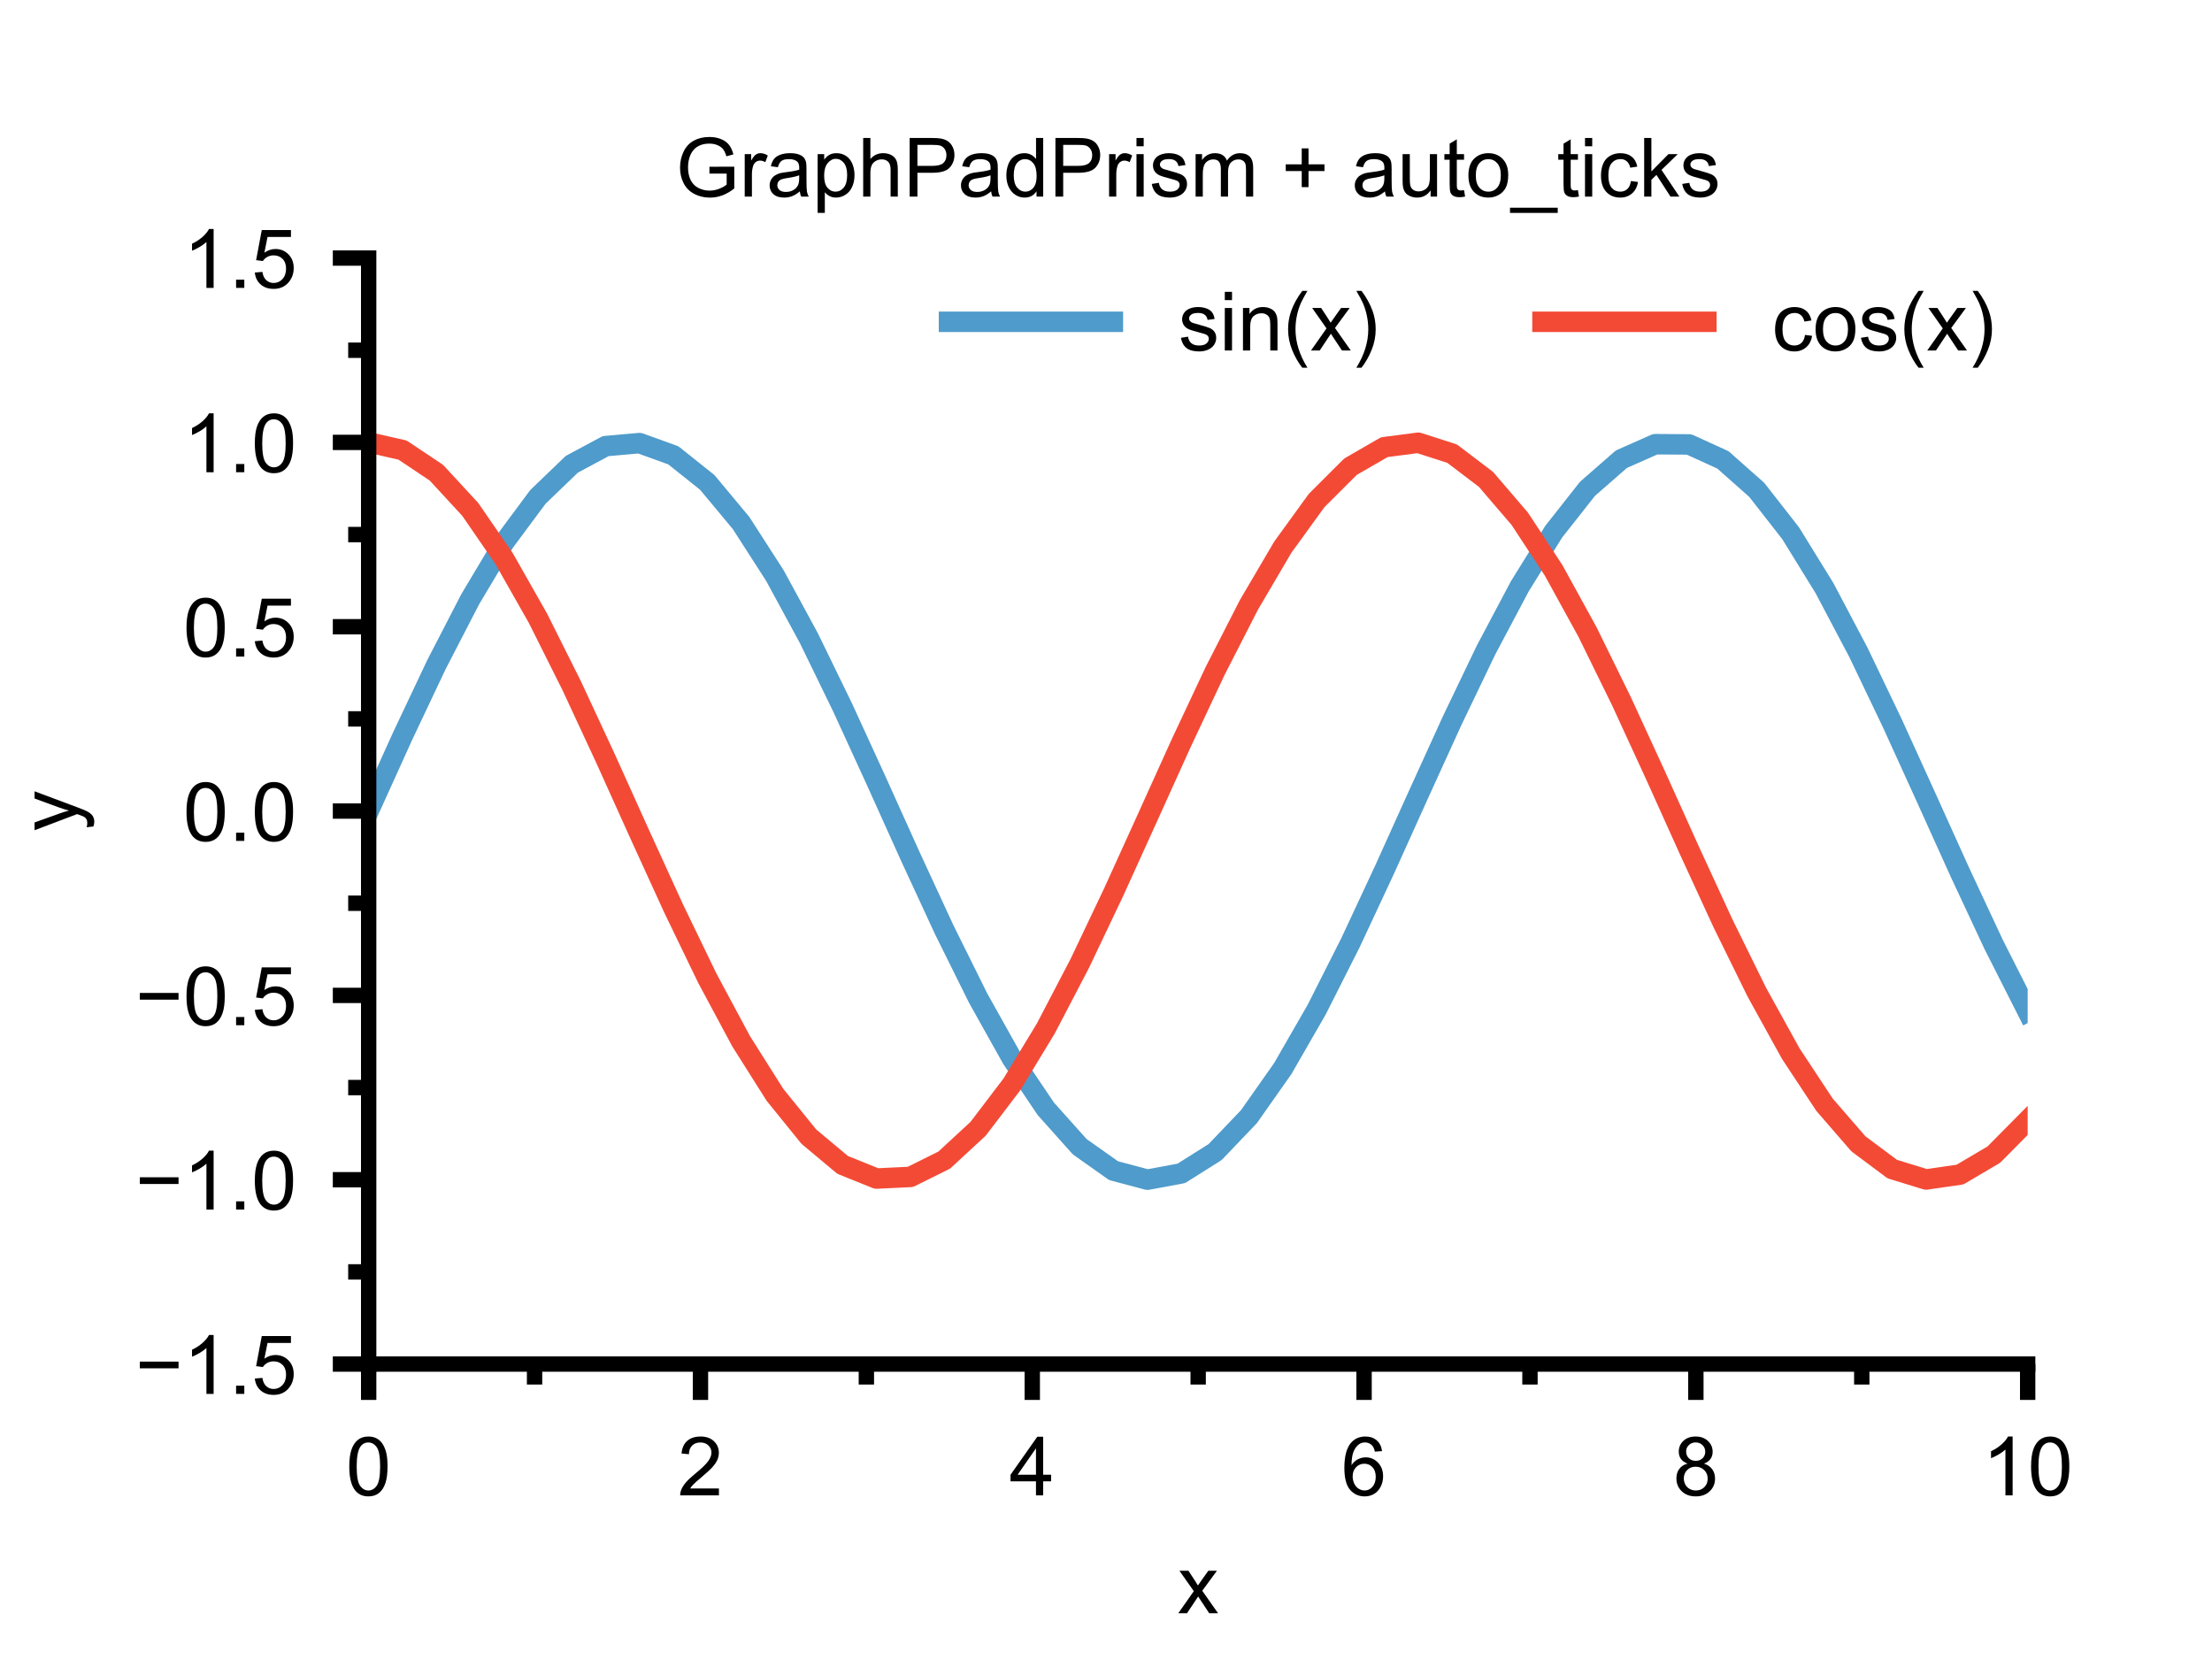
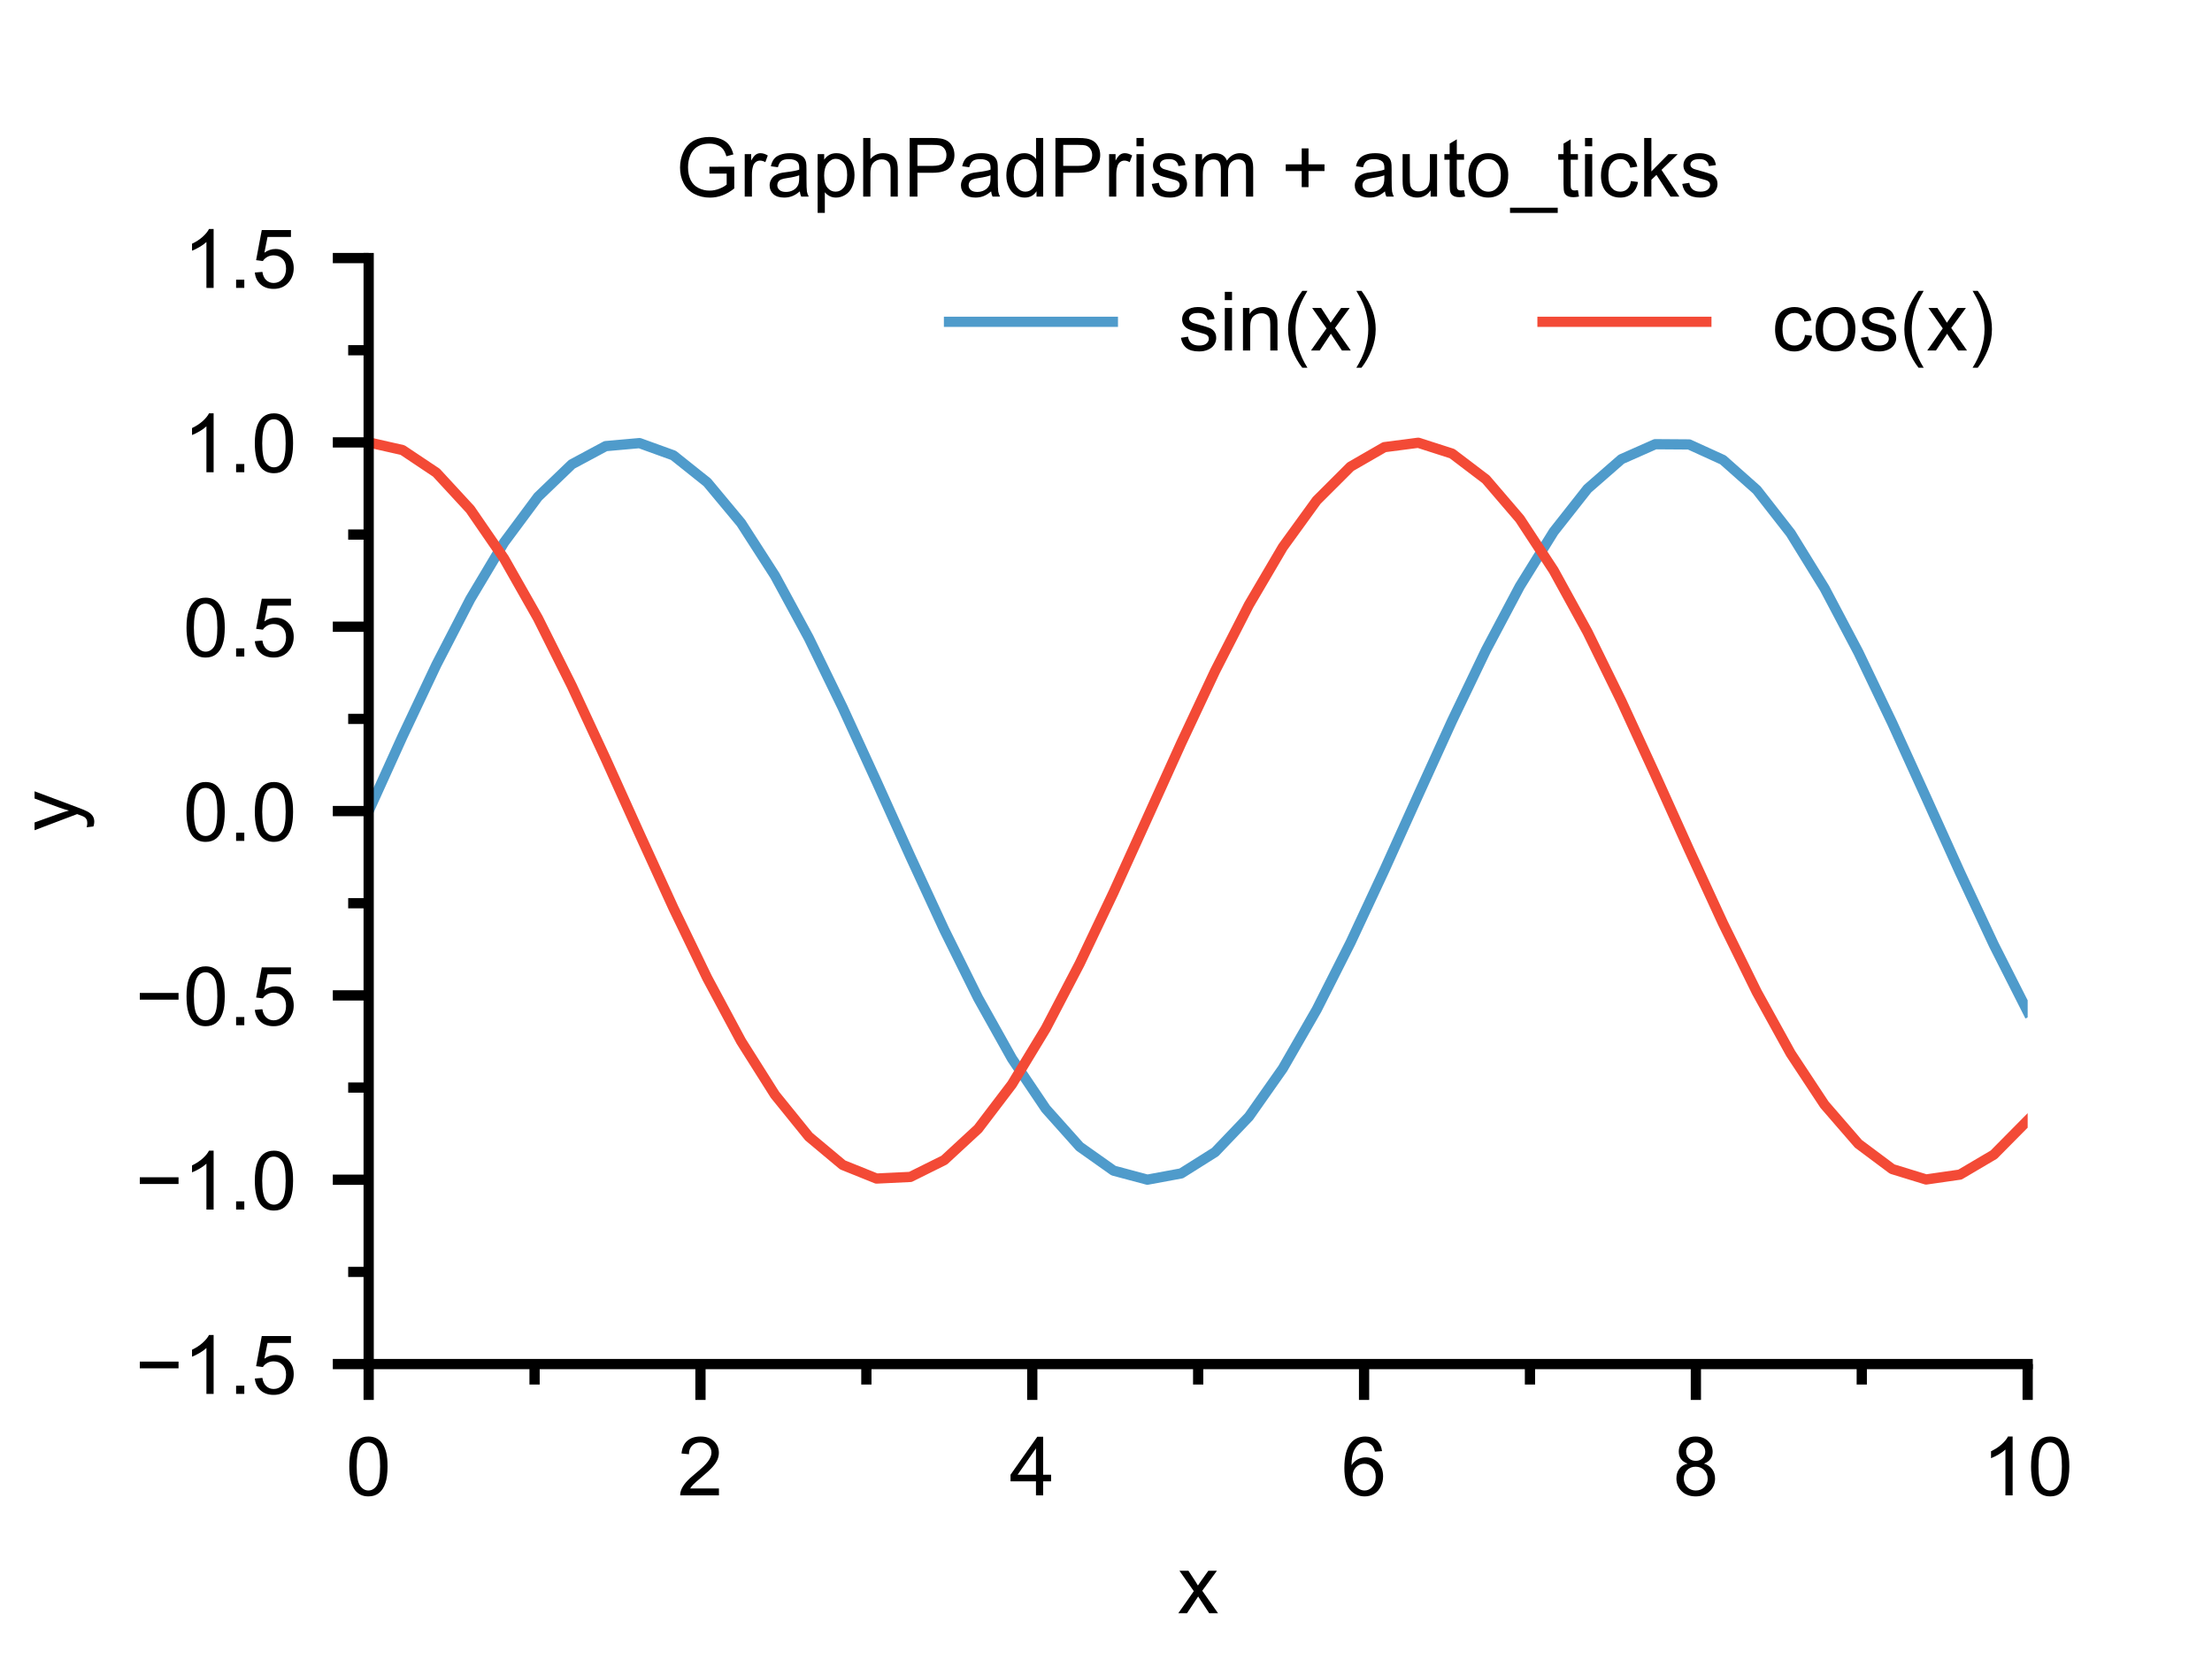
<svg xmlns="http://www.w3.org/2000/svg" xmlns:xlink="http://www.w3.org/1999/xlink" width="216pt" height="162pt" viewBox="0 0 216 162" version="1.1">
  <defs>
    <style type="text/css">*{stroke-linejoin: round; stroke-linecap: butt}</style>
  </defs>
  <g id="figure_1">
    <g id="patch_1">
      <path d="M 0 162  L 216 162  L 216 0  L 0 0  z " style="fill: #ffffff" />
    </g>
    <g id="axes_1">
      <g id="patch_2">
        <path d="M 36 133.2  L 198 133.2  L 198 25.2  L 36 25.2  z " style="fill: #ffffff" />
      </g>
      <g id="matplotlib.axis_1">
        <g id="xtick_1">
          <g id="line2d_1">
            <defs>
-               <path id="m456893bece" d="M 0 0  L 0 3.5  " style="stroke: #000000; stroke-width: 1.5" />
-             </defs>
-             <g>
-               <use xlink:href="#m456893bece" x="36" y="133.2" style="stroke: #000000; stroke-width: 1.5" />
+               <path id="m6d79fe782b" d="M 0 0  L 0 3.5  " style="stroke: #000000" />
+             </defs>
+             <g>
+               <use xlink:href="#m6d79fe782b" x="36" y="133.2" style="stroke: #000000" />
            </g>
          </g>
          <g id="text_1">
            <g transform="translate(33.77562 146.0242) scale(0.08 -0.08)">
              <defs>
                <path id="ArialMT-13" d="M 266 2259  Q 266 3072 433 3567  Q 600 4063 929 4331  Q 1259 4600 1759 4600  Q 2128 4600 2406 4451  Q 2684 4303 2865 4023  Q 3047 3744 3150 3342  Q 3253 2941 3253 2259  Q 3253 1453 3087 958  Q 2922 463 2592 192  Q 2263 -78 1759 -78  Q 1097 -78 719 397  Q 266 969 266 2259  z M 844 2259  Q 844 1131 1108 757  Q 1372 384 1759 384  Q 2147 384 2411 759  Q 2675 1134 2675 2259  Q 2675 3391 2411 3762  Q 2147 4134 1753 4134  Q 1366 4134 1134 3806  Q 844 3388 844 2259  z " transform="scale(0.015625)" />
              </defs>
              <use xlink:href="#ArialMT-13" />
            </g>
          </g>
        </g>
        <g id="xtick_2">
          <g id="line2d_2">
            <g>
-               <use xlink:href="#m456893bece" x="68.4" y="133.2" style="stroke: #000000; stroke-width: 1.5" />
+               <use xlink:href="#m6d79fe782b" x="68.4" y="133.2" style="stroke: #000000" />
            </g>
          </g>
          <g id="text_2">
            <g transform="translate(66.17562 146.0242) scale(0.08 -0.08)">
              <defs>
                <path id="ArialMT-15" d="M 3222 541  L 3222 0  L 194 0  Q 188 203 259 391  Q 375 700 629 1000  Q 884 1300 1366 1694  Q 2113 2306 2375 2664  Q 2638 3022 2638 3341  Q 2638 3675 2398 3904  Q 2159 4134 1775 4134  Q 1369 4134 1125 3890  Q 881 3647 878 3216  L 300 3275  Q 359 3922 746 4261  Q 1134 4600 1788 4600  Q 2447 4600 2831 4234  Q 3216 3869 3216 3328  Q 3216 3053 3103 2787  Q 2991 2522 2730 2228  Q 2469 1934 1863 1422  Q 1356 997 1212 845  Q 1069 694 975 541  L 3222 541  z " transform="scale(0.015625)" />
              </defs>
              <use xlink:href="#ArialMT-15" />
            </g>
          </g>
        </g>
        <g id="xtick_3">
          <g id="line2d_3">
            <g>
-               <use xlink:href="#m456893bece" x="100.8" y="133.2" style="stroke: #000000; stroke-width: 1.5" />
+               <use xlink:href="#m6d79fe782b" x="100.8" y="133.2" style="stroke: #000000" />
            </g>
          </g>
          <g id="text_3">
            <g transform="translate(98.57563 146.0242) scale(0.08 -0.08)">
              <defs>
                <path id="ArialMT-17" d="M 2069 0  L 2069 1097  L 81 1097  L 81 1613  L 2172 4581  L 2631 4581  L 2631 1613  L 3250 1613  L 3250 1097  L 2631 1097  L 2631 0  L 2069 0  z M 2069 1613  L 2069 3678  L 634 1613  L 2069 1613  z " transform="scale(0.015625)" />
              </defs>
              <use xlink:href="#ArialMT-17" />
            </g>
          </g>
        </g>
        <g id="xtick_4">
          <g id="line2d_4">
            <g>
-               <use xlink:href="#m456893bece" x="133.2" y="133.2" style="stroke: #000000; stroke-width: 1.5" />
+               <use xlink:href="#m6d79fe782b" x="133.2" y="133.2" style="stroke: #000000" />
            </g>
          </g>
          <g id="text_4">
            <g transform="translate(130.9756 146.0242) scale(0.08 -0.08)">
              <defs>
                <path id="ArialMT-19" d="M 3184 3459  L 2625 3416  Q 2550 3747 2413 3897  Q 2184 4138 1850 4138  Q 1581 4138 1378 3988  Q 1113 3794 959 3422  Q 806 3050 800 2363  Q 1003 2672 1297 2822  Q 1591 2972 1913 2972  Q 2475 2972 2870 2558  Q 3266 2144 3266 1488  Q 3266 1056 3080 686  Q 2894 316 2569 119  Q 2244 -78 1831 -78  Q 1128 -78 684 439  Q 241 956 241 2144  Q 241 3472 731 4075  Q 1159 4600 1884 4600  Q 2425 4600 2770 4297  Q 3116 3994 3184 3459  z M 888 1484  Q 888 1194 1011 928  Q 1134 663 1356 523  Q 1578 384 1822 384  Q 2178 384 2434 671  Q 2691 959 2691 1453  Q 2691 1928 2437 2201  Q 2184 2475 1800 2475  Q 1419 2475 1153 2201  Q 888 1928 888 1484  z " transform="scale(0.015625)" />
              </defs>
              <use xlink:href="#ArialMT-19" />
            </g>
          </g>
        </g>
        <g id="xtick_5">
          <g id="line2d_5">
            <g>
-               <use xlink:href="#m456893bece" x="165.6" y="133.2" style="stroke: #000000; stroke-width: 1.5" />
+               <use xlink:href="#m6d79fe782b" x="165.6" y="133.2" style="stroke: #000000" />
            </g>
          </g>
          <g id="text_5">
            <g transform="translate(163.3756 146.0242) scale(0.08 -0.08)">
              <defs>
                <path id="ArialMT-1b" d="M 1131 2484  Q 781 2613 612 2850  Q 444 3088 444 3419  Q 444 3919 803 4259  Q 1163 4600 1759 4600  Q 2359 4600 2725 4251  Q 3091 3903 3091 3403  Q 3091 3084 2923 2848  Q 2756 2613 2416 2484  Q 2838 2347 3058 2040  Q 3278 1734 3278 1309  Q 3278 722 2862 322  Q 2447 -78 1769 -78  Q 1091 -78 675 323  Q 259 725 259 1325  Q 259 1772 486 2073  Q 713 2375 1131 2484  z M 1019 3438  Q 1019 3113 1228 2906  Q 1438 2700 1772 2700  Q 2097 2700 2305 2904  Q 2513 3109 2513 3406  Q 2513 3716 2298 3927  Q 2084 4138 1766 4138  Q 1444 4138 1231 3931  Q 1019 3725 1019 3438  z M 838 1322  Q 838 1081 952 856  Q 1066 631 1291 507  Q 1516 384 1775 384  Q 2178 384 2440 643  Q 2703 903 2703 1303  Q 2703 1709 2433 1975  Q 2163 2241 1756 2241  Q 1359 2241 1098 1978  Q 838 1716 838 1322  z " transform="scale(0.015625)" />
              </defs>
              <use xlink:href="#ArialMT-1b" />
            </g>
          </g>
        </g>
        <g id="xtick_6">
          <g id="line2d_6">
            <g>
-               <use xlink:href="#m456893bece" x="198" y="133.2" style="stroke: #000000; stroke-width: 1.5" />
+               <use xlink:href="#m6d79fe782b" x="198" y="133.2" style="stroke: #000000" />
            </g>
          </g>
          <g id="text_6">
            <g transform="translate(193.5513 146.0242) scale(0.08 -0.08)">
              <defs>
                <path id="ArialMT-14" d="M 2384 0  L 1822 0  L 1822 3584  Q 1619 3391 1289 3197  Q 959 3003 697 2906  L 697 3450  Q 1169 3672 1522 3987  Q 1875 4303 2022 4600  L 2384 4600  L 2384 0  z " transform="scale(0.015625)" />
              </defs>
              <use xlink:href="#ArialMT-14" />
              <use xlink:href="#ArialMT-13" transform="translate(55.60938 0)" />
            </g>
          </g>
        </g>
        <g id="xtick_7">
          <g id="line2d_7">
            <defs>
-               <path id="mcbd5d54184" d="M 0 0  L 0 2  " style="stroke: #000000; stroke-width: 1.5" />
-             </defs>
-             <g>
-               <use xlink:href="#mcbd5d54184" x="52.2" y="133.2" style="stroke: #000000; stroke-width: 1.5" />
+               <path id="m981d4df445" d="M 0 0  L 0 2  " style="stroke: #000000" />
+             </defs>
+             <g>
+               <use xlink:href="#m981d4df445" x="52.2" y="133.2" style="stroke: #000000" />
            </g>
          </g>
        </g>
        <g id="xtick_8">
          <g id="line2d_8">
            <g>
-               <use xlink:href="#mcbd5d54184" x="84.6" y="133.2" style="stroke: #000000; stroke-width: 1.5" />
+               <use xlink:href="#m981d4df445" x="84.6" y="133.2" style="stroke: #000000" />
            </g>
          </g>
        </g>
        <g id="xtick_9">
          <g id="line2d_9">
            <g>
-               <use xlink:href="#mcbd5d54184" x="117" y="133.2" style="stroke: #000000; stroke-width: 1.5" />
+               <use xlink:href="#m981d4df445" x="117" y="133.2" style="stroke: #000000" />
            </g>
          </g>
        </g>
        <g id="xtick_10">
          <g id="line2d_10">
            <g>
-               <use xlink:href="#mcbd5d54184" x="149.4" y="133.2" style="stroke: #000000; stroke-width: 1.5" />
+               <use xlink:href="#m981d4df445" x="149.4" y="133.2" style="stroke: #000000" />
            </g>
          </g>
        </g>
        <g id="xtick_11">
          <g id="line2d_11">
            <g>
-               <use xlink:href="#mcbd5d54184" x="181.8" y="133.2" style="stroke: #000000; stroke-width: 1.5" />
+               <use xlink:href="#m981d4df445" x="181.8" y="133.2" style="stroke: #000000" />
            </g>
          </g>
        </g>
        <g id="text_7">
          <g transform="translate(115 157.532) scale(0.08 -0.08)">
            <defs>
              <path id="ArialMT-5b" d="M 47 0  L 1259 1725  L 138 3319  L 841 3319  L 1350 2541  Q 1494 2319 1581 2169  Q 1719 2375 1834 2534  L 2394 3319  L 3066 3319  L 1919 1756  L 3153 0  L 2463 0  L 1781 1031  L 1600 1309  L 728 0  L 47 0  z " transform="scale(0.015625)" />
            </defs>
            <use xlink:href="#ArialMT-5b" />
          </g>
        </g>
      </g>
      <g id="matplotlib.axis_2">
        <g id="ytick_1">
          <g id="line2d_12">
            <defs>
-               <path id="m64a13358a8" d="M 0 0  L -3.5 0  " style="stroke: #000000; stroke-width: 1.5" />
-             </defs>
-             <g>
-               <use xlink:href="#m64a13358a8" x="36" y="133.2" style="stroke: #000000; stroke-width: 1.5" />
+               <path id="m93458c67e1" d="M 0 0  L -3.5 0  " style="stroke: #000000" />
+             </defs>
+             <g>
+               <use xlink:href="#m93458c67e1" x="36" y="133.2" style="stroke: #000000" />
            </g>
          </g>
          <g id="text_8">
            <g transform="translate(13.2075 136.1121) scale(0.08 -0.08)">
              <defs>
                <path id="ArialMT-ed" d="M 3381 1997  L 356 1997  L 356 2522  L 3381 2522  L 3381 1997  z " transform="scale(0.015625)" />
                <path id="ArialMT-11" d="M 581 0  L 581 641  L 1222 641  L 1222 0  L 581 0  z " transform="scale(0.015625)" />
                <path id="ArialMT-18" d="M 266 1200  L 856 1250  Q 922 819 1161 601  Q 1400 384 1738 384  Q 2144 384 2425 690  Q 2706 997 2706 1503  Q 2706 1984 2436 2262  Q 2166 2541 1728 2541  Q 1456 2541 1237 2417  Q 1019 2294 894 2097  L 366 2166  L 809 4519  L 3088 4519  L 3088 3981  L 1259 3981  L 1013 2750  Q 1425 3038 1878 3038  Q 2478 3038 2890 2622  Q 3303 2206 3303 1553  Q 3303 931 2941 478  Q 2500 -78 1738 -78  Q 1113 -78 717 272  Q 322 622 266 1200  z " transform="scale(0.015625)" />
              </defs>
              <use xlink:href="#ArialMT-ed" />
              <use xlink:href="#ArialMT-14" transform="translate(58.40625 0)" />
              <use xlink:href="#ArialMT-11" transform="translate(114.0156 0)" />
              <use xlink:href="#ArialMT-18" transform="translate(141.7969 0)" />
            </g>
          </g>
        </g>
        <g id="ytick_2">
          <g id="line2d_13">
            <g>
-               <use xlink:href="#m64a13358a8" x="36" y="115.2" style="stroke: #000000; stroke-width: 1.5" />
+               <use xlink:href="#m93458c67e1" x="36" y="115.2" style="stroke: #000000" />
            </g>
          </g>
          <g id="text_9">
            <g transform="translate(13.2075 118.1121) scale(0.08 -0.08)">
              <use xlink:href="#ArialMT-ed" />
              <use xlink:href="#ArialMT-14" transform="translate(58.40625 0)" />
              <use xlink:href="#ArialMT-11" transform="translate(114.0156 0)" />
              <use xlink:href="#ArialMT-13" transform="translate(141.7969 0)" />
            </g>
          </g>
        </g>
        <g id="ytick_3">
          <g id="line2d_14">
            <g>
-               <use xlink:href="#m64a13358a8" x="36" y="97.2" style="stroke: #000000; stroke-width: 1.5" />
+               <use xlink:href="#m93458c67e1" x="36" y="97.2" style="stroke: #000000" />
            </g>
          </g>
          <g id="text_10">
            <g transform="translate(13.2075 100.1121) scale(0.08 -0.08)">
              <use xlink:href="#ArialMT-ed" />
              <use xlink:href="#ArialMT-13" transform="translate(58.40625 0)" />
              <use xlink:href="#ArialMT-11" transform="translate(114.0156 0)" />
              <use xlink:href="#ArialMT-18" transform="translate(141.7969 0)" />
            </g>
          </g>
        </g>
        <g id="ytick_4">
          <g id="line2d_15">
            <g>
-               <use xlink:href="#m64a13358a8" x="36" y="79.2" style="stroke: #000000; stroke-width: 1.5" />
+               <use xlink:href="#m93458c67e1" x="36" y="79.2" style="stroke: #000000" />
            </g>
          </g>
          <g id="text_11">
            <g transform="translate(17.88 82.11211) scale(0.08 -0.08)">
              <use xlink:href="#ArialMT-13" />
              <use xlink:href="#ArialMT-11" transform="translate(55.60938 0)" />
              <use xlink:href="#ArialMT-13" transform="translate(83.39062 0)" />
            </g>
          </g>
        </g>
        <g id="ytick_5">
          <g id="line2d_16">
            <g>
-               <use xlink:href="#m64a13358a8" x="36" y="61.2" style="stroke: #000000; stroke-width: 1.5" />
+               <use xlink:href="#m93458c67e1" x="36" y="61.2" style="stroke: #000000" />
            </g>
          </g>
          <g id="text_12">
            <g transform="translate(17.88 64.11211) scale(0.08 -0.08)">
              <use xlink:href="#ArialMT-13" />
              <use xlink:href="#ArialMT-11" transform="translate(55.60938 0)" />
              <use xlink:href="#ArialMT-18" transform="translate(83.39062 0)" />
            </g>
          </g>
        </g>
        <g id="ytick_6">
          <g id="line2d_17">
            <g>
-               <use xlink:href="#m64a13358a8" x="36" y="43.2" style="stroke: #000000; stroke-width: 1.5" />
+               <use xlink:href="#m93458c67e1" x="36" y="43.2" style="stroke: #000000" />
            </g>
          </g>
          <g id="text_13">
            <g transform="translate(17.88 46.11211) scale(0.08 -0.08)">
              <use xlink:href="#ArialMT-14" />
              <use xlink:href="#ArialMT-11" transform="translate(55.60938 0)" />
              <use xlink:href="#ArialMT-13" transform="translate(83.39062 0)" />
            </g>
          </g>
        </g>
        <g id="ytick_7">
          <g id="line2d_18">
            <g>
-               <use xlink:href="#m64a13358a8" x="36" y="25.2" style="stroke: #000000; stroke-width: 1.5" />
+               <use xlink:href="#m93458c67e1" x="36" y="25.2" style="stroke: #000000" />
            </g>
          </g>
          <g id="text_14">
            <g transform="translate(17.88 28.11211) scale(0.08 -0.08)">
              <use xlink:href="#ArialMT-14" />
              <use xlink:href="#ArialMT-11" transform="translate(55.60938 0)" />
              <use xlink:href="#ArialMT-18" transform="translate(83.39062 0)" />
            </g>
          </g>
        </g>
        <g id="ytick_8">
          <g id="line2d_19">
            <defs>
-               <path id="ma8d4366d4d" d="M 0 0  L -2 0  " style="stroke: #000000; stroke-width: 1.5" />
-             </defs>
-             <g>
-               <use xlink:href="#ma8d4366d4d" x="36" y="124.2" style="stroke: #000000; stroke-width: 1.5" />
+               <path id="m6bd791e11c" d="M 0 0  L -2 0  " style="stroke: #000000" />
+             </defs>
+             <g>
+               <use xlink:href="#m6bd791e11c" x="36" y="124.2" style="stroke: #000000" />
            </g>
          </g>
        </g>
        <g id="ytick_9">
          <g id="line2d_20">
            <g>
-               <use xlink:href="#ma8d4366d4d" x="36" y="106.2" style="stroke: #000000; stroke-width: 1.5" />
+               <use xlink:href="#m6bd791e11c" x="36" y="106.2" style="stroke: #000000" />
            </g>
          </g>
        </g>
        <g id="ytick_10">
          <g id="line2d_21">
            <g>
-               <use xlink:href="#ma8d4366d4d" x="36" y="88.2" style="stroke: #000000; stroke-width: 1.5" />
+               <use xlink:href="#m6bd791e11c" x="36" y="88.2" style="stroke: #000000" />
            </g>
          </g>
        </g>
        <g id="ytick_11">
          <g id="line2d_22">
            <g>
-               <use xlink:href="#ma8d4366d4d" x="36" y="70.2" style="stroke: #000000; stroke-width: 1.5" />
+               <use xlink:href="#m6bd791e11c" x="36" y="70.2" style="stroke: #000000" />
            </g>
          </g>
        </g>
        <g id="ytick_12">
          <g id="line2d_23">
            <g>
-               <use xlink:href="#ma8d4366d4d" x="36" y="52.2" style="stroke: #000000; stroke-width: 1.5" />
+               <use xlink:href="#m6bd791e11c" x="36" y="52.2" style="stroke: #000000" />
            </g>
          </g>
        </g>
        <g id="ytick_13">
          <g id="line2d_24">
            <g>
-               <use xlink:href="#ma8d4366d4d" x="36" y="34.2" style="stroke: #000000; stroke-width: 1.5" />
+               <use xlink:href="#m6bd791e11c" x="36" y="34.2" style="stroke: #000000" />
            </g>
          </g>
        </g>
        <g id="text_15">
          <g transform="translate(7.52375 81.2) rotate(-90) scale(0.08 -0.08)">
            <defs>
              <path id="ArialMT-5c" d="M 397 -1278  L 334 -750  Q 519 -800 656 -800  Q 844 -800 956 -737  Q 1069 -675 1141 -563  Q 1194 -478 1313 -144  Q 1328 -97 1363 -6  L 103 3319  L 709 3319  L 1400 1397  Q 1534 1031 1641 628  Q 1738 1016 1872 1384  L 2581 3319  L 3144 3319  L 1881 -56  Q 1678 -603 1566 -809  Q 1416 -1088 1222 -1217  Q 1028 -1347 759 -1347  Q 597 -1347 397 -1278  z " transform="scale(0.015625)" />
            </defs>
            <use xlink:href="#ArialMT-5c" />
          </g>
        </g>
      </g>
      <g id="line2d_25">
-         <path d="M 36 79.2  L 39.306 71.904  L 42.612 64.911  L 45.918 58.511  L 49.224 52.969  L 52.531 48.516  L 55.837 45.337  L 59.143 43.563  L 62.449 43.269  L 65.755 44.466  L 69.061 47.104  L 72.367 51.074  L 75.673 56.212  L 78.98 62.304  L 82.286 69.097  L 85.592 76.31  L 88.898 83.642  L 92.204 90.79  L 95.51 97.457  L 98.816 103.367  L 102.122 108.273  L 105.429 111.972  L 108.735 114.312  L 112.041 115.194  L 115.347 114.582  L 118.653 112.501  L 121.959 109.039  L 125.265 104.338  L 128.571 98.593  L 131.878 92.044  L 135.184 84.962  L 138.49 77.64  L 141.796 70.383  L 145.102 63.492  L 148.408 57.253  L 151.714 51.925  L 155.02 47.729  L 158.327 44.84  L 161.633 43.376  L 164.939 43.399  L 168.245 44.908  L 171.551 47.841  L 174.857 52.074  L 178.163 57.434  L 181.469 63.697  L 184.776 70.604  L 188.082 77.867  L 191.388 85.186  L 194.694 92.256  L 198 98.785  " clip-path="url(#p5382000584)" style="fill: none; stroke: #4f9bcb; stroke-width: 2; stroke-linecap: square" />
+         <path d="M 36 79.2  L 39.306 71.904  L 42.612 64.911  L 45.918 58.511  L 49.224 52.969  L 52.531 48.516  L 55.837 45.337  L 59.143 43.563  L 62.449 43.269  L 65.755 44.466  L 69.061 47.104  L 72.367 51.074  L 75.673 56.212  L 78.98 62.304  L 82.286 69.097  L 85.592 76.31  L 88.898 83.642  L 92.204 90.79  L 95.51 97.457  L 98.816 103.367  L 102.122 108.273  L 105.429 111.972  L 108.735 114.312  L 112.041 115.194  L 115.347 114.582  L 118.653 112.501  L 121.959 109.039  L 125.265 104.338  L 128.571 98.593  L 131.878 92.044  L 135.184 84.962  L 138.49 77.64  L 141.796 70.383  L 145.102 63.492  L 148.408 57.253  L 151.714 51.925  L 155.02 47.729  L 158.327 44.84  L 161.633 43.376  L 164.939 43.399  L 168.245 44.908  L 171.551 47.841  L 174.857 52.074  L 178.163 57.434  L 181.469 63.697  L 184.776 70.604  L 188.082 77.867  L 191.388 85.186  L 194.694 92.256  L 198 98.785  " clip-path="url(#p5382000584)" style="fill: none; stroke: #4f9bcb; stroke-linecap: square" />
      </g>
      <g id="line2d_26">
-         <path d="M 36 43.2  L 39.306 43.947  L 42.612 46.157  L 45.918 49.739  L 49.224 54.544  L 52.531 60.371  L 55.837 66.981  L 59.143 74.097  L 62.449 81.425  L 65.755 88.661  L 69.061 95.505  L 72.367 101.671  L 75.673 106.905  L 78.98 110.989  L 82.286 113.753  L 85.592 115.084  L 88.898 114.925  L 92.204 113.283  L 95.51 110.227  L 98.816 105.883  L 102.122 100.431  L 105.429 94.098  L 108.735 87.147  L 112.041 79.866  L 115.347 72.558  L 118.653 65.525  L 121.959 59.059  L 125.265 53.43  L 128.571 48.87  L 131.878 45.569  L 135.184 43.664  L 138.49 43.234  L 141.796 44.296  L 145.102 46.808  L 148.408 50.663  L 151.714 55.703  L 155.02 61.719  L 158.327 68.459  L 161.633 75.646  L 164.939 82.98  L 168.245 90.158  L 171.551 96.88  L 174.857 102.869  L 178.163 107.875  L 181.469 111.691  L 184.776 114.159  L 188.082 115.175  L 191.388 114.699  L 194.694 112.749  L 198 109.407  " clip-path="url(#p5382000584)" style="fill: none; stroke: #f34a36; stroke-width: 2; stroke-linecap: square" />
+         <path d="M 36 43.2  L 39.306 43.947  L 42.612 46.157  L 45.918 49.739  L 49.224 54.544  L 52.531 60.371  L 55.837 66.981  L 59.143 74.097  L 62.449 81.425  L 65.755 88.661  L 69.061 95.505  L 72.367 101.671  L 75.673 106.905  L 78.98 110.989  L 82.286 113.753  L 85.592 115.084  L 88.898 114.925  L 92.204 113.283  L 95.51 110.227  L 98.816 105.883  L 102.122 100.431  L 105.429 94.098  L 108.735 87.147  L 112.041 79.866  L 115.347 72.558  L 118.653 65.525  L 121.959 59.059  L 125.265 53.43  L 128.571 48.87  L 131.878 45.569  L 135.184 43.664  L 138.49 43.234  L 141.796 44.296  L 145.102 46.808  L 148.408 50.663  L 151.714 55.703  L 155.02 61.719  L 158.327 68.459  L 161.633 75.646  L 164.939 82.98  L 168.245 90.158  L 171.551 96.88  L 174.857 102.869  L 178.163 107.875  L 181.469 111.691  L 184.776 114.159  L 188.082 115.175  L 191.388 114.699  L 194.694 112.749  L 198 109.407  " clip-path="url(#p5382000584)" style="fill: none; stroke: #f34a36; stroke-linecap: square" />
      </g>
      <g id="patch_3">
-         <path d="M 36 133.2  L 36 25.2  " style="fill: none; stroke: #000000; stroke-width: 1.5; stroke-linejoin: miter; stroke-linecap: square" />
+         <path d="M 36 133.2  L 36 25.2  " style="fill: none; stroke: #000000; stroke-linejoin: miter; stroke-linecap: square" />
      </g>
      <g id="patch_4">
-         <path d="M 36 133.2  L 198 133.2  " style="fill: none; stroke: #000000; stroke-width: 1.5; stroke-linejoin: miter; stroke-linecap: square" />
+         <path d="M 36 133.2  L 198 133.2  " style="fill: none; stroke: #000000; stroke-linejoin: miter; stroke-linecap: square" />
      </g>
      <g id="text_16">
        <g transform="translate(65.97875 19.2) scale(0.08 -0.08)">
          <defs>
            <path id="ArialMT-2a" d="M 2638 1797  L 2638 2334  L 4578 2338  L 4578 638  Q 4131 281 3656 101  Q 3181 -78 2681 -78  Q 2006 -78 1454 211  Q 903 500 622 1047  Q 341 1594 341 2269  Q 341 2938 620 3517  Q 900 4097 1425 4378  Q 1950 4659 2634 4659  Q 3131 4659 3532 4498  Q 3934 4338 4162 4050  Q 4391 3763 4509 3300  L 3963 3150  Q 3859 3500 3706 3700  Q 3553 3900 3268 4020  Q 2984 4141 2638 4141  Q 2222 4141 1919 4014  Q 1616 3888 1430 3681  Q 1244 3475 1141 3228  Q 966 2803 966 2306  Q 966 1694 1177 1281  Q 1388 869 1791 669  Q 2194 469 2647 469  Q 3041 469 3416 620  Q 3791 772 3984 944  L 3984 1797  L 2638 1797  z " transform="scale(0.015625)" />
            <path id="ArialMT-55" d="M 416 0  L 416 3319  L 922 3319  L 922 2816  Q 1116 3169 1280 3281  Q 1444 3394 1641 3394  Q 1925 3394 2219 3213  L 2025 2691  Q 1819 2813 1613 2813  Q 1428 2813 1281 2702  Q 1134 2591 1072 2394  Q 978 2094 978 1738  L 978 0  L 416 0  z " transform="scale(0.015625)" />
            <path id="ArialMT-44" d="M 2588 409  Q 2275 144 1986 34  Q 1697 -75 1366 -75  Q 819 -75 525 192  Q 231 459 231 875  Q 231 1119 342 1320  Q 453 1522 633 1644  Q 813 1766 1038 1828  Q 1203 1872 1538 1913  Q 2219 1994 2541 2106  Q 2544 2222 2544 2253  Q 2544 2597 2384 2738  Q 2169 2928 1744 2928  Q 1347 2928 1158 2789  Q 969 2650 878 2297  L 328 2372  Q 403 2725 575 2942  Q 747 3159 1072 3276  Q 1397 3394 1825 3394  Q 2250 3394 2515 3294  Q 2781 3194 2906 3042  Q 3031 2891 3081 2659  Q 3109 2516 3109 2141  L 3109 1391  Q 3109 606 3145 398  Q 3181 191 3288 0  L 2700 0  Q 2613 175 2588 409  z M 2541 1666  Q 2234 1541 1622 1453  Q 1275 1403 1131 1340  Q 988 1278 909 1158  Q 831 1038 831 891  Q 831 666 1001 516  Q 1172 366 1500 366  Q 1825 366 2078 508  Q 2331 650 2450 897  Q 2541 1088 2541 1459  L 2541 1666  z " transform="scale(0.015625)" />
            <path id="ArialMT-53" d="M 422 -1272  L 422 3319  L 934 3319  L 934 2888  Q 1116 3141 1344 3267  Q 1572 3394 1897 3394  Q 2322 3394 2647 3175  Q 2972 2956 3137 2557  Q 3303 2159 3303 1684  Q 3303 1175 3120 767  Q 2938 359 2589 142  Q 2241 -75 1856 -75  Q 1575 -75 1351 44  Q 1128 163 984 344  L 984 -1272  L 422 -1272  z M 931 1641  Q 931 1000 1190 694  Q 1450 388 1819 388  Q 2194 388 2461 705  Q 2728 1022 2728 1688  Q 2728 2322 2467 2637  Q 2206 2953 1844 2953  Q 1484 2953 1207 2617  Q 931 2281 931 1641  z " transform="scale(0.015625)" />
            <path id="ArialMT-4b" d="M 422 0  L 422 4581  L 984 4581  L 984 2938  Q 1378 3394 1978 3394  Q 2347 3394 2619 3248  Q 2891 3103 3008 2847  Q 3125 2591 3125 2103  L 3125 0  L 2563 0  L 2563 2103  Q 2563 2525 2380 2717  Q 2197 2909 1863 2909  Q 1613 2909 1392 2779  Q 1172 2650 1078 2428  Q 984 2206 984 1816  L 984 0  L 422 0  z " transform="scale(0.015625)" />
            <path id="ArialMT-33" d="M 494 0  L 494 4581  L 2222 4581  Q 2678 4581 2919 4538  Q 3256 4481 3484 4323  Q 3713 4166 3852 3881  Q 3991 3597 3991 3256  Q 3991 2672 3619 2267  Q 3247 1863 2275 1863  L 1100 1863  L 1100 0  L 494 0  z M 1100 2403  L 2284 2403  Q 2872 2403 3119 2622  Q 3366 2841 3366 3238  Q 3366 3525 3220 3729  Q 3075 3934 2838 4000  Q 2684 4041 2272 4041  L 1100 4041  L 1100 2403  z " transform="scale(0.015625)" />
            <path id="ArialMT-47" d="M 2575 0  L 2575 419  Q 2259 -75 1647 -75  Q 1250 -75 917 144  Q 584 363 401 755  Q 219 1147 219 1656  Q 219 2153 384 2558  Q 550 2963 881 3178  Q 1213 3394 1622 3394  Q 1922 3394 2156 3267  Q 2391 3141 2538 2938  L 2538 4581  L 3097 4581  L 3097 0  L 2575 0  z M 797 1656  Q 797 1019 1065 703  Q 1334 388 1700 388  Q 2069 388 2326 689  Q 2584 991 2584 1609  Q 2584 2291 2321 2609  Q 2059 2928 1675 2928  Q 1300 2928 1048 2622  Q 797 2316 797 1656  z " transform="scale(0.015625)" />
            <path id="ArialMT-4c" d="M 425 3934  L 425 4581  L 988 4581  L 988 3934  L 425 3934  z M 425 0  L 425 3319  L 988 3319  L 988 0  L 425 0  z " transform="scale(0.015625)" />
            <path id="ArialMT-56" d="M 197 991  L 753 1078  Q 800 744 1014 566  Q 1228 388 1613 388  Q 2000 388 2187 545  Q 2375 703 2375 916  Q 2375 1106 2209 1216  Q 2094 1291 1634 1406  Q 1016 1563 777 1677  Q 538 1791 414 1992  Q 291 2194 291 2438  Q 291 2659 392 2848  Q 494 3038 669 3163  Q 800 3259 1026 3326  Q 1253 3394 1513 3394  Q 1903 3394 2198 3281  Q 2494 3169 2634 2976  Q 2775 2784 2828 2463  L 2278 2388  Q 2241 2644 2061 2787  Q 1881 2931 1553 2931  Q 1166 2931 1000 2803  Q 834 2675 834 2503  Q 834 2394 903 2306  Q 972 2216 1119 2156  Q 1203 2125 1616 2013  Q 2213 1853 2448 1751  Q 2684 1650 2818 1456  Q 2953 1263 2953 975  Q 2953 694 2789 445  Q 2625 197 2315 61  Q 2006 -75 1616 -75  Q 969 -75 630 194  Q 291 463 197 991  z " transform="scale(0.015625)" />
            <path id="ArialMT-50" d="M 422 0  L 422 3319  L 925 3319  L 925 2853  Q 1081 3097 1340 3245  Q 1600 3394 1931 3394  Q 2300 3394 2536 3241  Q 2772 3088 2869 2813  Q 3263 3394 3894 3394  Q 4388 3394 4653 3120  Q 4919 2847 4919 2278  L 4919 0  L 4359 0  L 4359 2091  Q 4359 2428 4304 2576  Q 4250 2725 4106 2815  Q 3963 2906 3769 2906  Q 3419 2906 3187 2673  Q 2956 2441 2956 1928  L 2956 0  L 2394 0  L 2394 2156  Q 2394 2531 2256 2718  Q 2119 2906 1806 2906  Q 1569 2906 1367 2781  Q 1166 2656 1075 2415  Q 984 2175 984 1722  L 984 0  L 422 0  z " transform="scale(0.015625)" />
            <path id="ArialMT-3" transform="scale(0.015625)" />
            <path id="ArialMT-e" d="M 1603 741  L 1603 1997  L 356 1997  L 356 2522  L 1603 2522  L 1603 3769  L 2134 3769  L 2134 2522  L 3381 2522  L 3381 1997  L 2134 1997  L 2134 741  L 1603 741  z " transform="scale(0.015625)" />
            <path id="ArialMT-58" d="M 2597 0  L 2597 488  Q 2209 -75 1544 -75  Q 1250 -75 995 37  Q 741 150 617 320  Q 494 491 444 738  Q 409 903 409 1263  L 409 3319  L 972 3319  L 972 1478  Q 972 1038 1006 884  Q 1059 663 1231 536  Q 1403 409 1656 409  Q 1909 409 2131 539  Q 2353 669 2445 892  Q 2538 1116 2538 1541  L 2538 3319  L 3100 3319  L 3100 0  L 2597 0  z " transform="scale(0.015625)" />
            <path id="ArialMT-57" d="M 1650 503  L 1731 6  Q 1494 -44 1306 -44  Q 1000 -44 831 53  Q 663 150 594 308  Q 525 466 525 972  L 525 2881  L 113 2881  L 113 3319  L 525 3319  L 525 4141  L 1084 4478  L 1084 3319  L 1650 3319  L 1650 2881  L 1084 2881  L 1084 941  Q 1084 700 1114 631  Q 1144 563 1211 522  Q 1278 481 1403 481  Q 1497 481 1650 503  z " transform="scale(0.015625)" />
            <path id="ArialMT-52" d="M 213 1659  Q 213 2581 725 3025  Q 1153 3394 1769 3394  Q 2453 3394 2887 2945  Q 3322 2497 3322 1706  Q 3322 1066 3130 698  Q 2938 331 2570 128  Q 2203 -75 1769 -75  Q 1072 -75 642 372  Q 213 819 213 1659  z M 791 1659  Q 791 1022 1069 705  Q 1347 388 1769 388  Q 2188 388 2466 706  Q 2744 1025 2744 1678  Q 2744 2294 2464 2611  Q 2184 2928 1769 2928  Q 1347 2928 1069 2612  Q 791 2297 791 1659  z " transform="scale(0.015625)" />
            <path id="ArialMT-42" d="M -97 -1272  L -97 -866  L 3631 -866  L 3631 -1272  L -97 -1272  z " transform="scale(0.015625)" />
            <path id="ArialMT-46" d="M 2588 1216  L 3141 1144  Q 3050 572 2676 248  Q 2303 -75 1759 -75  Q 1078 -75 664 370  Q 250 816 250 1647  Q 250 2184 428 2587  Q 606 2991 970 3192  Q 1334 3394 1763 3394  Q 2303 3394 2647 3120  Q 2991 2847 3088 2344  L 2541 2259  Q 2463 2594 2264 2762  Q 2066 2931 1784 2931  Q 1359 2931 1093 2626  Q 828 2322 828 1663  Q 828 994 1084 691  Q 1341 388 1753 388  Q 2084 388 2306 591  Q 2528 794 2588 1216  z " transform="scale(0.015625)" />
            <path id="ArialMT-4e" d="M 425 0  L 425 4581  L 988 4581  L 988 1969  L 2319 3319  L 3047 3319  L 1778 2088  L 3175 0  L 2481 0  L 1384 1697  L 988 1316  L 988 0  L 425 0  z " transform="scale(0.015625)" />
          </defs>
          <use xlink:href="#ArialMT-2a" />
          <use xlink:href="#ArialMT-55" transform="translate(77.78125 0)" />
          <use xlink:href="#ArialMT-44" transform="translate(111.0781 0)" />
          <use xlink:href="#ArialMT-53" transform="translate(166.6875 0)" />
          <use xlink:href="#ArialMT-4b" transform="translate(222.2969 0)" />
          <use xlink:href="#ArialMT-33" transform="translate(277.9062 0)" />
          <use xlink:href="#ArialMT-44" transform="translate(344.6094 0)" />
          <use xlink:href="#ArialMT-47" transform="translate(400.2188 0)" />
          <use xlink:href="#ArialMT-33" transform="translate(455.8281 0)" />
          <use xlink:href="#ArialMT-55" transform="translate(522.5312 0)" />
          <use xlink:href="#ArialMT-4c" transform="translate(555.8281 0)" />
          <use xlink:href="#ArialMT-56" transform="translate(578.0469 0)" />
          <use xlink:href="#ArialMT-50" transform="translate(628.0469 0)" />
          <use xlink:href="#ArialMT-3" transform="translate(711.3438 0)" />
          <use xlink:href="#ArialMT-e" transform="translate(739.125 0)" />
          <use xlink:href="#ArialMT-3" transform="translate(797.5312 0)" />
          <use xlink:href="#ArialMT-44" transform="translate(825.3125 0)" />
          <use xlink:href="#ArialMT-58" transform="translate(880.9219 0)" />
          <use xlink:href="#ArialMT-57" transform="translate(936.5312 0)" />
          <use xlink:href="#ArialMT-52" transform="translate(964.3125 0)" />
          <use xlink:href="#ArialMT-42" transform="translate(1019.922 0)" />
          <use xlink:href="#ArialMT-57" transform="translate(1075.531 0)" />
          <use xlink:href="#ArialMT-4c" transform="translate(1103.312 0)" />
          <use xlink:href="#ArialMT-46" transform="translate(1125.531 0)" />
          <use xlink:href="#ArialMT-4e" transform="translate(1175.531 0)" />
          <use xlink:href="#ArialMT-56" transform="translate(1225.531 0)" />
        </g>
      </g>
      <g id="legend_1">
        <g id="line2d_27">
-           <path d="M 92.67 31.424  L 100.67 31.424  L 108.67 31.424  " style="fill: none; stroke: #4f9bcb; stroke-width: 2; stroke-linecap: square" />
+           <path d="M 92.67 31.424  L 100.67 31.424  L 108.67 31.424  " style="fill: none; stroke: #4f9bcb; stroke-linecap: square" />
        </g>
        <g id="text_17">
          <g transform="translate(115.07 34.22422) scale(0.08 -0.08)">
            <defs>
              <path id="ArialMT-51" d="M 422 0  L 422 3319  L 928 3319  L 928 2847  Q 1294 3394 1984 3394  Q 2284 3394 2536 3286  Q 2788 3178 2913 3003  Q 3038 2828 3088 2588  Q 3119 2431 3119 2041  L 3119 0  L 2556 0  L 2556 2019  Q 2556 2363 2490 2533  Q 2425 2703 2258 2804  Q 2091 2906 1866 2906  Q 1506 2906 1245 2678  Q 984 2450 984 1813  L 984 0  L 422 0  z " transform="scale(0.015625)" />
              <path id="ArialMT-b" d="M 1497 -1347  Q 1031 -759 709 28  Q 388 816 388 1659  Q 388 2403 628 3084  Q 909 3875 1497 4659  L 1900 4659  Q 1522 4009 1400 3731  Q 1209 3300 1100 2831  Q 966 2247 966 1656  Q 966 153 1900 -1347  L 1497 -1347  z " transform="scale(0.015625)" />
              <path id="ArialMT-c" d="M 791 -1347  L 388 -1347  Q 1322 153 1322 1656  Q 1322 2244 1188 2822  Q 1081 3291 891 3722  Q 769 4003 388 4659  L 791 4659  Q 1378 3875 1659 3084  Q 1900 2403 1900 1659  Q 1900 816 1576 28  Q 1253 -759 791 -1347  z " transform="scale(0.015625)" />
            </defs>
            <use xlink:href="#ArialMT-56" />
            <use xlink:href="#ArialMT-4c" transform="translate(50 0)" />
            <use xlink:href="#ArialMT-51" transform="translate(72.21875 0)" />
            <use xlink:href="#ArialMT-b" transform="translate(127.8281 0)" />
            <use xlink:href="#ArialMT-5b" transform="translate(161.125 0)" />
            <use xlink:href="#ArialMT-c" transform="translate(211.125 0)" />
          </g>
        </g>
        <g id="line2d_28">
-           <path d="M 150.624 31.424  L 158.624 31.424  L 166.624 31.424  " style="fill: none; stroke: #f34a36; stroke-width: 2; stroke-linecap: square" />
+           <path d="M 150.624 31.424  L 158.624 31.424  L 166.624 31.424  " style="fill: none; stroke: #f34a36; stroke-linecap: square" />
        </g>
        <g id="text_18">
          <g transform="translate(173.0238 34.22422) scale(0.08 -0.08)">
            <use xlink:href="#ArialMT-46" />
            <use xlink:href="#ArialMT-52" transform="translate(50 0)" />
            <use xlink:href="#ArialMT-56" transform="translate(105.6094 0)" />
            <use xlink:href="#ArialMT-b" transform="translate(155.6094 0)" />
            <use xlink:href="#ArialMT-5b" transform="translate(188.9062 0)" />
            <use xlink:href="#ArialMT-c" transform="translate(238.9062 0)" />
          </g>
        </g>
      </g>
    </g>
  </g>
  <defs>
    <clipPath id="p5382000584">
      <rect x="36" y="25.2" width="162" height="108" />
    </clipPath>
  </defs>
</svg>
